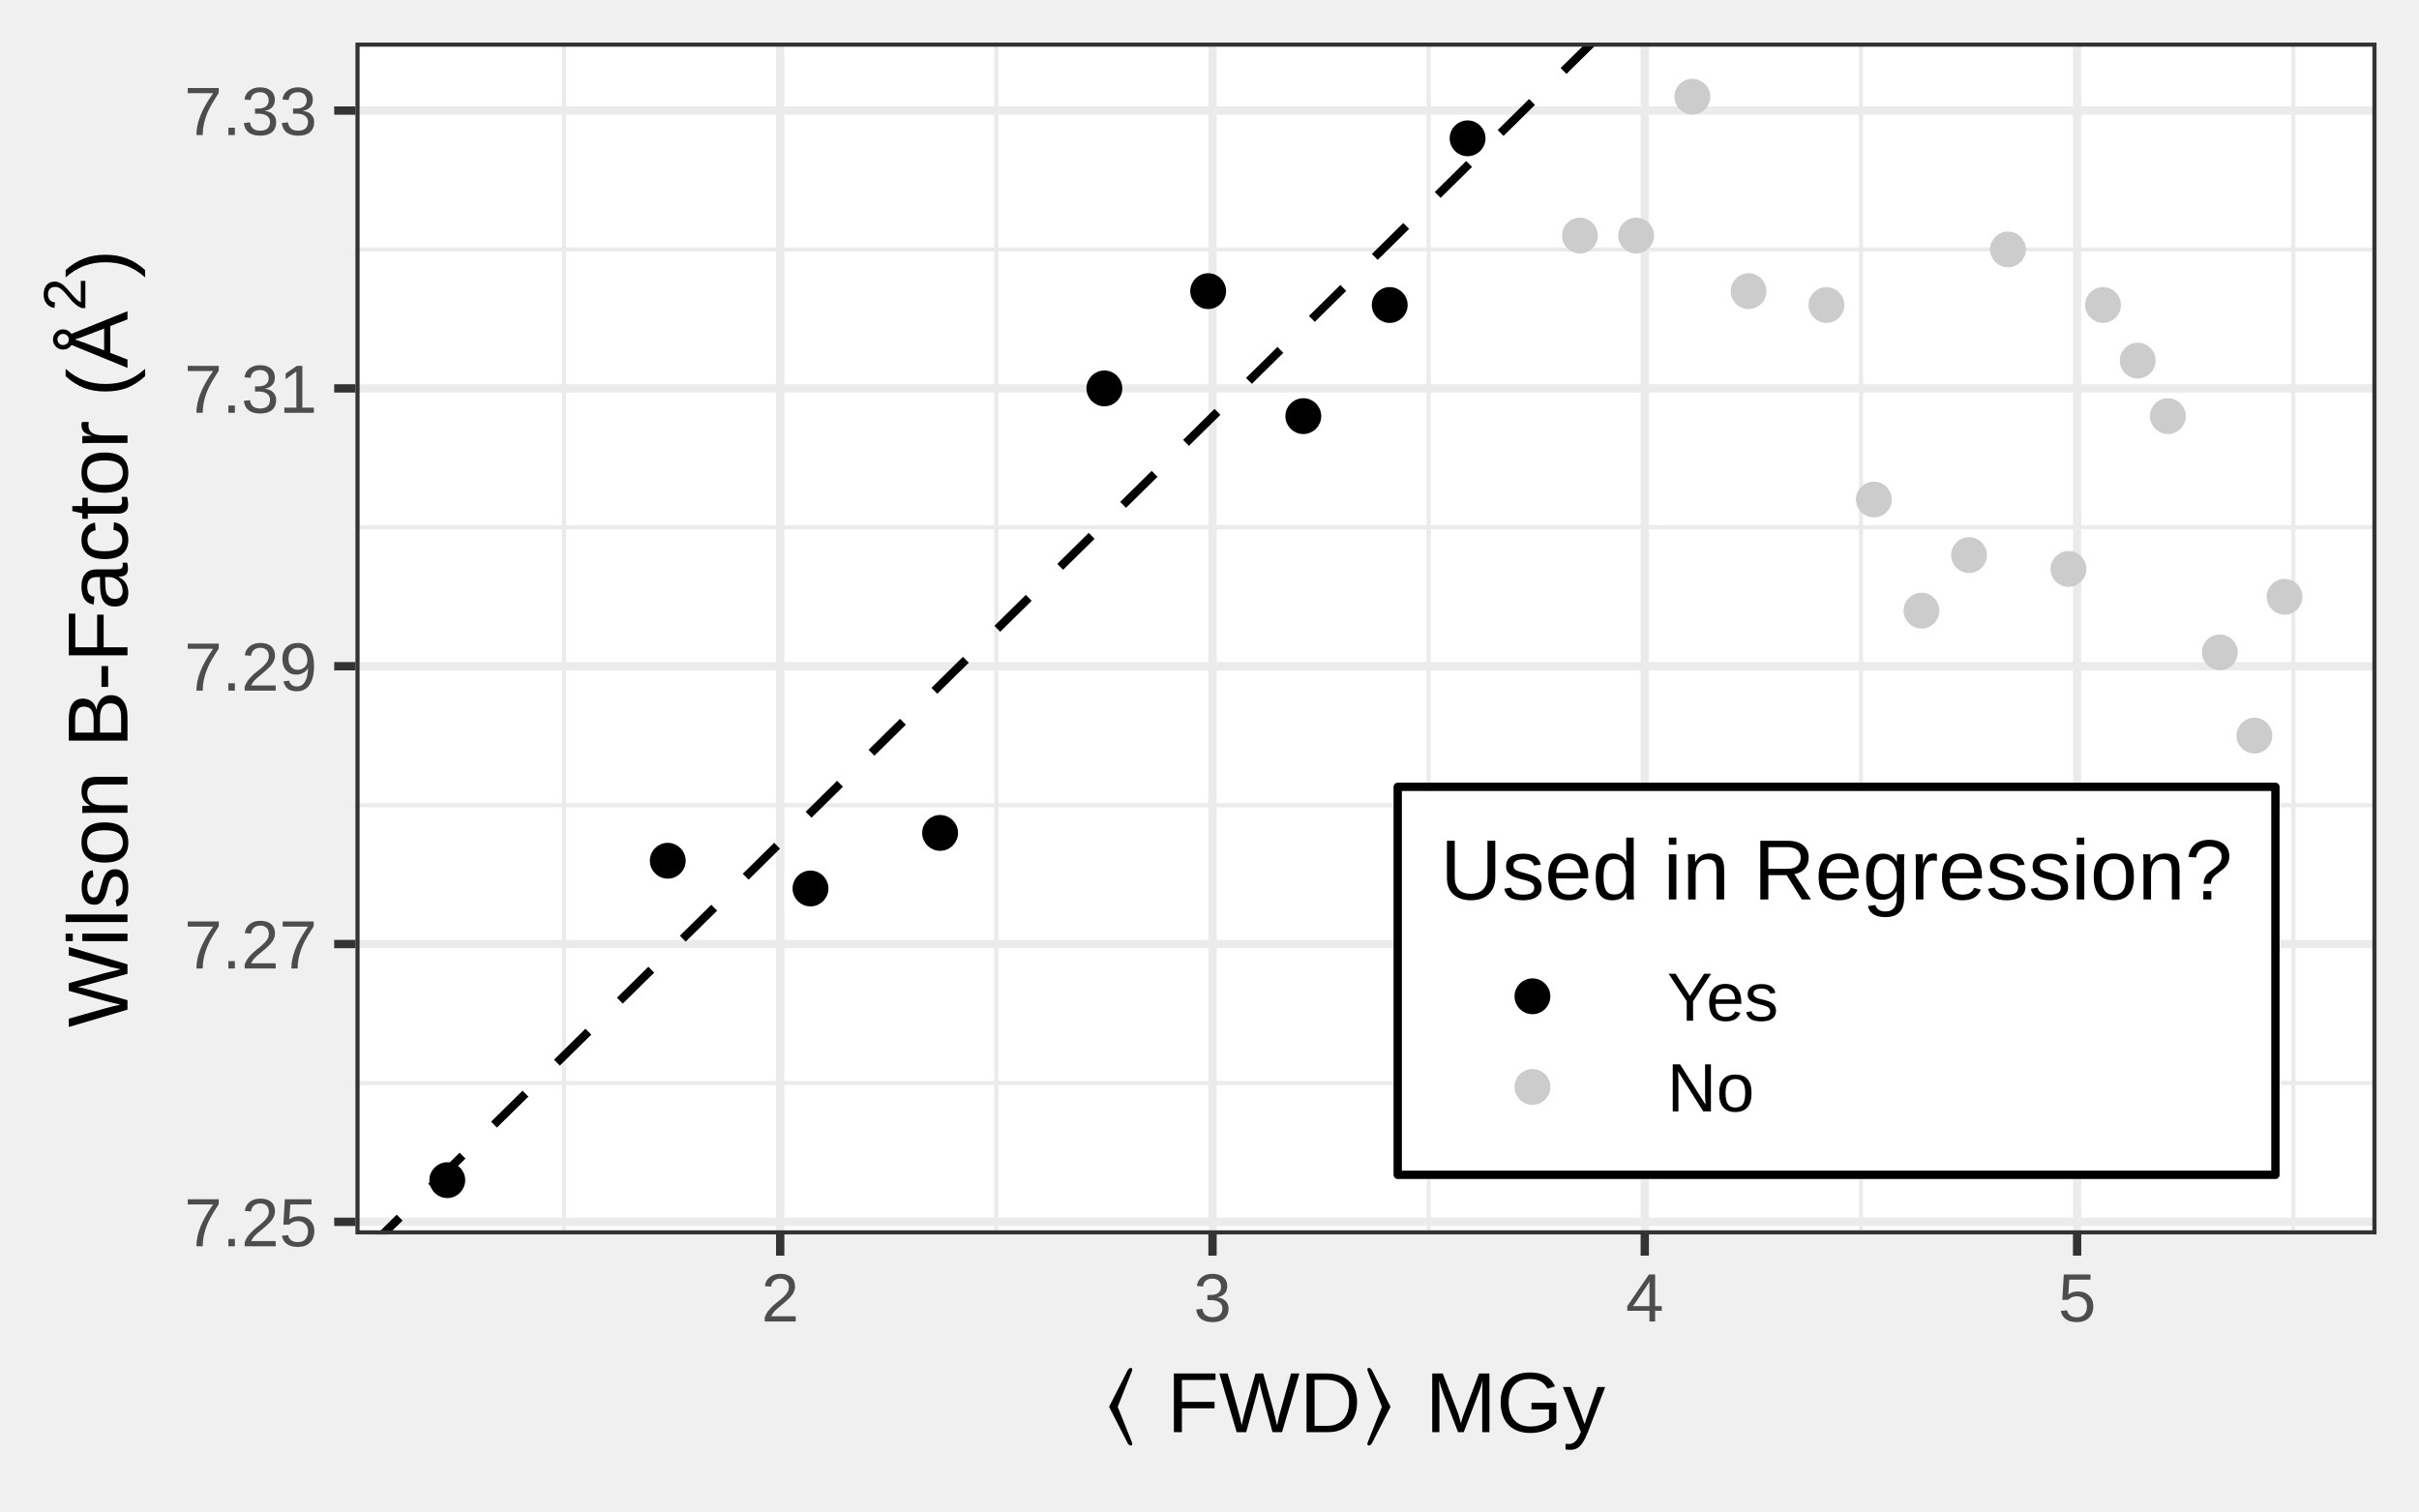
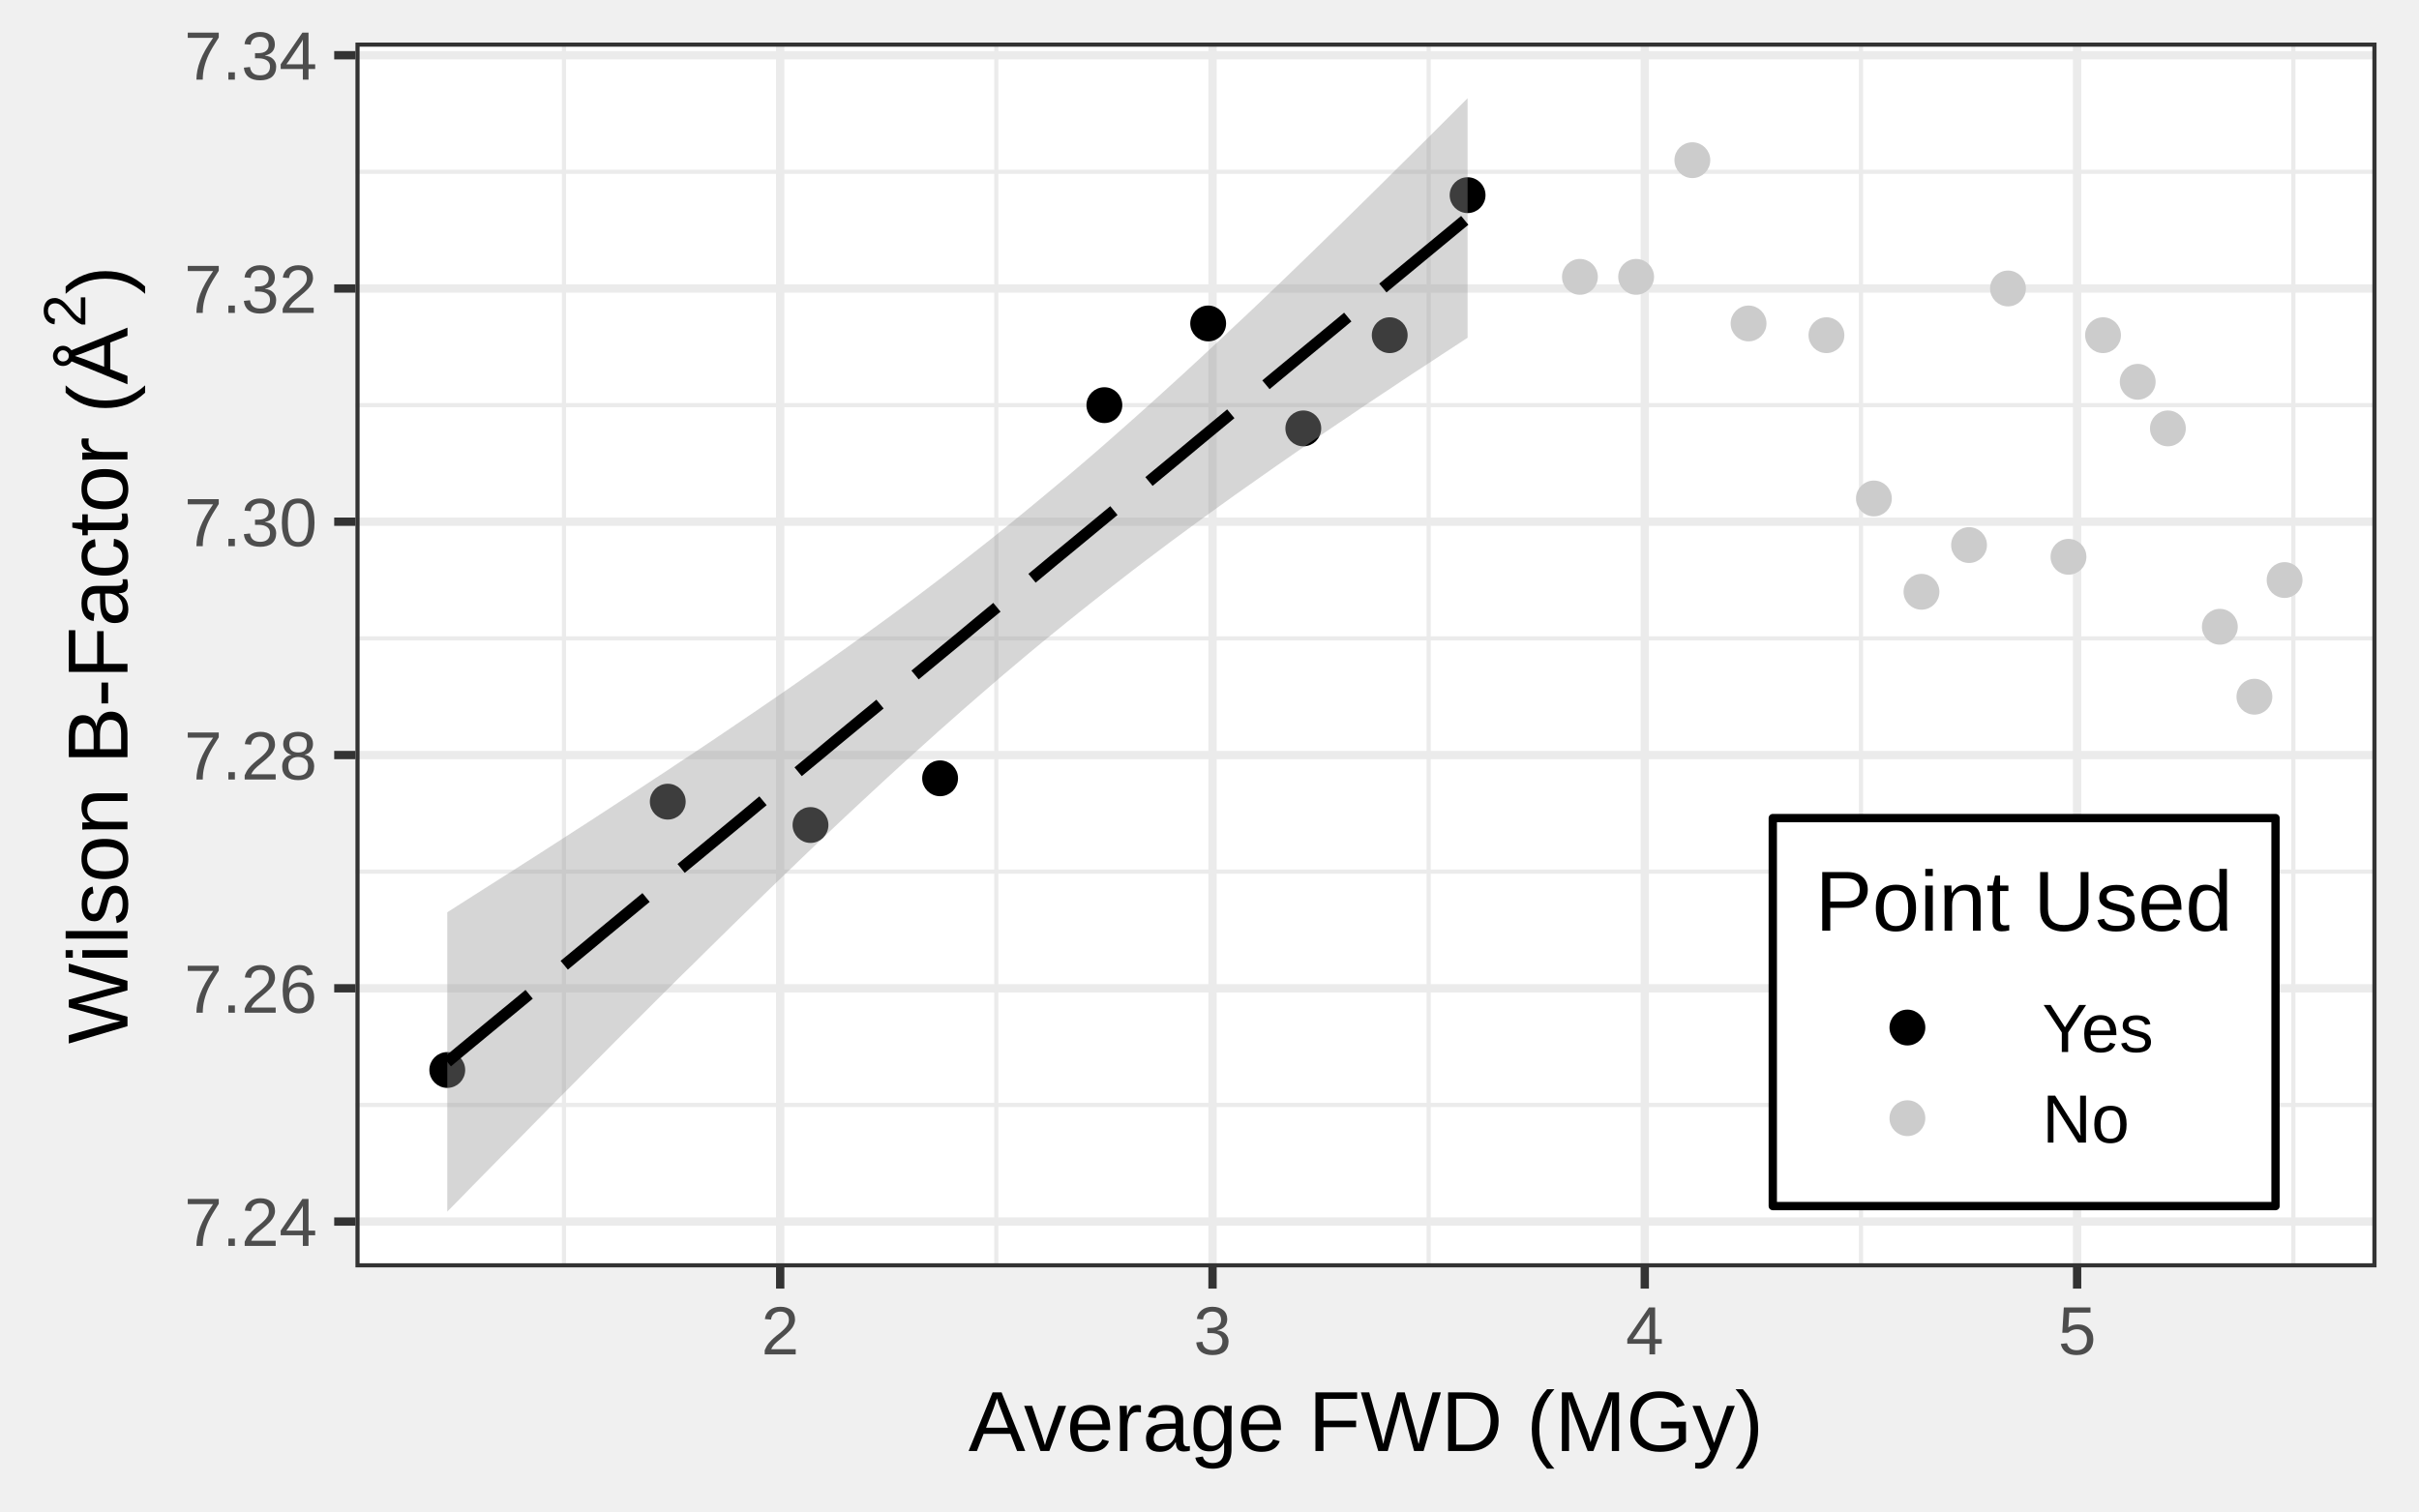
<svg xmlns="http://www.w3.org/2000/svg" width="226.77pt" height="141.73pt" viewBox="0 0 226.77 141.73">
  <g class="svglite">
    <defs>
      <style type="text/css">
    .svglite line, .svglite polyline, .svglite polygon, .svglite path, .svglite rect, .svglite circle {
      fill: none;
      stroke: #000000;
      stroke-linecap: round;
      stroke-linejoin: round;
      stroke-miterlimit: 10.00;
    }
    .svglite text {
      white-space: pre;
    }
    .svglite g.glyphgroup path {
      fill: inherit;
      stroke: none;
    }
  </style>
    </defs>
    <rect width="100%" height="100%" style="stroke: none; fill: none;" />
    <defs>
      <clipPath id="cpMC4wMHwyMjYuNzd8MC4wMHwxNDEuNzM=">
        <rect x="0.00" y="0.00" width="226.77" height="141.73" />
      </clipPath>
    </defs>
    <g clip-path="url(#cpMC4wMHwyMjYuNzd8MC4wMHwxNDEuNzM=)">
</g>
    <defs>
-       <clipPath id="cpMzMuMzJ8MjIyLjc5fDMuOTl8MTE1Ljc0">
-         <rect x="33.32" y="3.99" width="189.47" height="111.76" />
+       <clipPath id="cpMzMuMzJ8MjIyLjc5fDMuOTl8MTE4Ljgz">
+         <rect x="33.32" y="3.99" width="189.47" height="114.85" />
      </clipPath>
    </defs>
-     <g clip-path="url(#cpMzMuMzJ8MjIyLjc5fDMuOTl8MTE1Ljc0)">
-       <rect x="33.32" y="3.99" width="189.47" height="111.76" style="stroke-width: 0.78; stroke: none; fill: #FFFFFF;" />
-       <polyline points="33.32,101.55 222.79,101.55 " style="stroke-width: 0.39; stroke: #EBEBEB; stroke-linecap: butt;" />
-       <polyline points="33.32,75.50 222.79,75.50 " style="stroke-width: 0.39; stroke: #EBEBEB; stroke-linecap: butt;" />
-       <polyline points="33.32,49.44 222.79,49.44 " style="stroke-width: 0.39; stroke: #EBEBEB; stroke-linecap: butt;" />
-       <polyline points="33.32,23.39 222.79,23.39 " style="stroke-width: 0.39; stroke: #EBEBEB; stroke-linecap: butt;" />
-       <polyline points="52.87,115.74 52.87,3.99 " style="stroke-width: 0.39; stroke: #EBEBEB; stroke-linecap: butt;" />
-       <polyline points="93.40,115.74 93.40,3.99 " style="stroke-width: 0.39; stroke: #EBEBEB; stroke-linecap: butt;" />
-       <polyline points="133.93,115.74 133.93,3.99 " style="stroke-width: 0.39; stroke: #EBEBEB; stroke-linecap: butt;" />
-       <polyline points="174.46,115.74 174.46,3.99 " style="stroke-width: 0.39; stroke: #EBEBEB; stroke-linecap: butt;" />
-       <polyline points="214.99,115.74 214.99,3.99 " style="stroke-width: 0.39; stroke: #EBEBEB; stroke-linecap: butt;" />
-       <polyline points="33.32,114.57 222.79,114.57 " style="stroke-width: 0.78; stroke: #EBEBEB; stroke-linecap: butt;" />
-       <polyline points="33.32,88.52 222.79,88.52 " style="stroke-width: 0.78; stroke: #EBEBEB; stroke-linecap: butt;" />
-       <polyline points="33.32,62.47 222.79,62.47 " style="stroke-width: 0.78; stroke: #EBEBEB; stroke-linecap: butt;" />
-       <polyline points="33.32,36.42 222.79,36.42 " style="stroke-width: 0.78; stroke: #EBEBEB; stroke-linecap: butt;" />
-       <polyline points="33.32,10.37 222.79,10.37 " style="stroke-width: 0.78; stroke: #EBEBEB; stroke-linecap: butt;" />
-       <polyline points="73.14,115.74 73.14,3.99 " style="stroke-width: 0.78; stroke: #EBEBEB; stroke-linecap: butt;" />
-       <polyline points="113.67,115.74 113.67,3.99 " style="stroke-width: 0.78; stroke: #EBEBEB; stroke-linecap: butt;" />
-       <polyline points="154.19,115.74 154.19,3.99 " style="stroke-width: 0.78; stroke: #EBEBEB; stroke-linecap: butt;" />
-       <polyline points="194.72,115.74 194.72,3.99 " style="stroke-width: 0.78; stroke: #EBEBEB; stroke-linecap: butt;" />
-       <circle cx="41.93" cy="110.66" r="1.42" style="stroke-width: 0.52; fill: #000000;" />
-       <circle cx="62.60" cy="80.71" r="1.42" style="stroke-width: 0.52; fill: #000000;" />
-       <circle cx="75.98" cy="83.31" r="1.42" style="stroke-width: 0.52; fill: #000000;" />
-       <circle cx="88.13" cy="78.10" r="1.42" style="stroke-width: 0.52; fill: #000000;" />
-       <circle cx="103.53" cy="36.42" r="1.42" style="stroke-width: 0.52; fill: #000000;" />
-       <circle cx="113.26" cy="27.30" r="1.42" style="stroke-width: 0.52; fill: #000000;" />
-       <circle cx="122.18" cy="39.02" r="1.42" style="stroke-width: 0.52; fill: #000000;" />
-       <circle cx="130.28" cy="28.60" r="1.42" style="stroke-width: 0.52; fill: #000000;" />
-       <circle cx="137.58" cy="12.97" r="1.42" style="stroke-width: 0.52; fill: #000000;" />
-       <circle cx="148.11" cy="22.09" r="1.42" style="stroke-width: 0.52; stroke: #CCCCCC; fill: #CCCCCC;" />
-       <circle cx="153.38" cy="22.09" r="1.42" style="stroke-width: 0.52; stroke: #CCCCCC; fill: #CCCCCC;" />
-       <circle cx="158.65" cy="9.07" r="1.42" style="stroke-width: 0.52; stroke: #CCCCCC; fill: #CCCCCC;" />
-       <circle cx="163.92" cy="27.30" r="1.42" style="stroke-width: 0.52; stroke: #CCCCCC; fill: #CCCCCC;" />
-       <circle cx="171.22" cy="28.60" r="1.42" style="stroke-width: 0.52; stroke: #CCCCCC; fill: #CCCCCC;" />
-       <circle cx="175.67" cy="46.84" r="1.42" style="stroke-width: 0.52; stroke: #CCCCCC; fill: #CCCCCC;" />
-       <circle cx="180.13" cy="57.26" r="1.42" style="stroke-width: 0.52; stroke: #CCCCCC; fill: #CCCCCC;" />
-       <circle cx="184.59" cy="52.05" r="1.42" style="stroke-width: 0.52; stroke: #CCCCCC; fill: #CCCCCC;" />
-       <circle cx="188.24" cy="23.39" r="1.42" style="stroke-width: 0.52; stroke: #CCCCCC; fill: #CCCCCC;" />
-       <circle cx="193.91" cy="53.35" r="1.42" style="stroke-width: 0.52; stroke: #CCCCCC; fill: #CCCCCC;" />
-       <circle cx="197.15" cy="28.60" r="1.42" style="stroke-width: 0.52; stroke: #CCCCCC; fill: #CCCCCC;" />
-       <circle cx="200.40" cy="33.81" r="1.42" style="stroke-width: 0.52; stroke: #CCCCCC; fill: #CCCCCC;" />
-       <circle cx="203.23" cy="39.02" r="1.42" style="stroke-width: 0.52; stroke: #CCCCCC; fill: #CCCCCC;" />
-       <circle cx="208.10" cy="61.17" r="1.42" style="stroke-width: 0.52; stroke: #CCCCCC; fill: #CCCCCC;" />
-       <circle cx="211.34" cy="68.98" r="1.42" style="stroke-width: 0.52; stroke: #CCCCCC; fill: #CCCCCC;" />
-       <circle cx="214.17" cy="55.96" r="1.42" style="stroke-width: 0.52; stroke: #CCCCCC; fill: #CCCCCC;" />
-       <line x1="-77.54" y1="227.50" x2="262.69" y2="-107.77" style="stroke-width: 0.78; stroke-dasharray: 4.14,4.14; stroke-linecap: butt;" />
-       <rect x="33.32" y="3.99" width="189.47" height="111.76" style="stroke-width: 0.78; stroke: #333333;" />
+     <g clip-path="url(#cpMzMuMzJ8MjIyLjc5fDMuOTl8MTE4Ljgz)">
+       <rect x="33.32" y="3.99" width="189.47" height="114.85" style="stroke-width: 0.78; stroke: none; fill: #FFFFFF;" />
+       <polyline points="33.32,103.61 222.79,103.61 " style="stroke-width: 0.39; stroke: #EBEBEB; stroke-linecap: butt;" />
+       <polyline points="33.32,81.73 222.79,81.73 " style="stroke-width: 0.39; stroke: #EBEBEB; stroke-linecap: butt;" />
+       <polyline points="33.32,59.86 222.79,59.86 " style="stroke-width: 0.39; stroke: #EBEBEB; stroke-linecap: butt;" />
+       <polyline points="33.32,37.99 222.79,37.99 " style="stroke-width: 0.39; stroke: #EBEBEB; stroke-linecap: butt;" />
+       <polyline points="33.32,16.11 222.79,16.11 " style="stroke-width: 0.39; stroke: #EBEBEB; stroke-linecap: butt;" />
+       <polyline points="52.87,118.83 52.87,3.99 " style="stroke-width: 0.39; stroke: #EBEBEB; stroke-linecap: butt;" />
+       <polyline points="93.40,118.83 93.40,3.99 " style="stroke-width: 0.39; stroke: #EBEBEB; stroke-linecap: butt;" />
+       <polyline points="133.93,118.83 133.93,3.99 " style="stroke-width: 0.39; stroke: #EBEBEB; stroke-linecap: butt;" />
+       <polyline points="174.46,118.83 174.46,3.99 " style="stroke-width: 0.39; stroke: #EBEBEB; stroke-linecap: butt;" />
+       <polyline points="214.99,118.83 214.99,3.99 " style="stroke-width: 0.39; stroke: #EBEBEB; stroke-linecap: butt;" />
+       <polyline points="33.32,114.54 222.79,114.54 " style="stroke-width: 0.78; stroke: #EBEBEB; stroke-linecap: butt;" />
+       <polyline points="33.32,92.67 222.79,92.67 " style="stroke-width: 0.78; stroke: #EBEBEB; stroke-linecap: butt;" />
+       <polyline points="33.32,70.80 222.79,70.80 " style="stroke-width: 0.78; stroke: #EBEBEB; stroke-linecap: butt;" />
+       <polyline points="33.32,48.92 222.79,48.92 " style="stroke-width: 0.78; stroke: #EBEBEB; stroke-linecap: butt;" />
+       <polyline points="33.32,27.05 222.79,27.05 " style="stroke-width: 0.78; stroke: #EBEBEB; stroke-linecap: butt;" />
+       <polyline points="33.32,5.18 222.79,5.18 " style="stroke-width: 0.78; stroke: #EBEBEB; stroke-linecap: butt;" />
+       <polyline points="73.14,118.83 73.14,3.99 " style="stroke-width: 0.78; stroke: #EBEBEB; stroke-linecap: butt;" />
+       <polyline points="113.67,118.83 113.67,3.99 " style="stroke-width: 0.78; stroke: #EBEBEB; stroke-linecap: butt;" />
+       <polyline points="154.19,118.83 154.19,3.99 " style="stroke-width: 0.78; stroke: #EBEBEB; stroke-linecap: butt;" />
+       <polyline points="194.72,118.83 194.72,3.99 " style="stroke-width: 0.78; stroke: #EBEBEB; stroke-linecap: butt;" />
+       <circle cx="41.93" cy="100.33" r="1.42" style="stroke-width: 0.52; fill: #000000;" />
+       <circle cx="62.60" cy="75.17" r="1.42" style="stroke-width: 0.52; fill: #000000;" />
+       <circle cx="75.98" cy="77.36" r="1.42" style="stroke-width: 0.52; fill: #000000;" />
+       <circle cx="88.13" cy="72.98" r="1.42" style="stroke-width: 0.52; fill: #000000;" />
+       <circle cx="103.53" cy="37.99" r="1.42" style="stroke-width: 0.52; fill: #000000;" />
+       <circle cx="113.26" cy="30.33" r="1.42" style="stroke-width: 0.52; fill: #000000;" />
+       <circle cx="122.18" cy="40.17" r="1.42" style="stroke-width: 0.52; fill: #000000;" />
+       <circle cx="130.28" cy="31.43" r="1.42" style="stroke-width: 0.52; fill: #000000;" />
+       <circle cx="137.58" cy="18.30" r="1.42" style="stroke-width: 0.52; fill: #000000;" />
+       <circle cx="148.11" cy="25.96" r="1.42" style="stroke-width: 0.52; stroke: #CCCCCC; fill: #CCCCCC;" />
+       <circle cx="153.38" cy="25.96" r="1.42" style="stroke-width: 0.52; stroke: #CCCCCC; fill: #CCCCCC;" />
+       <circle cx="158.65" cy="15.02" r="1.42" style="stroke-width: 0.52; stroke: #CCCCCC; fill: #CCCCCC;" />
+       <circle cx="163.92" cy="30.33" r="1.42" style="stroke-width: 0.52; stroke: #CCCCCC; fill: #CCCCCC;" />
+       <circle cx="171.22" cy="31.43" r="1.42" style="stroke-width: 0.52; stroke: #CCCCCC; fill: #CCCCCC;" />
+       <circle cx="175.67" cy="46.74" r="1.42" style="stroke-width: 0.52; stroke: #CCCCCC; fill: #CCCCCC;" />
+       <circle cx="180.13" cy="55.49" r="1.42" style="stroke-width: 0.52; stroke: #CCCCCC; fill: #CCCCCC;" />
+       <circle cx="184.59" cy="51.11" r="1.42" style="stroke-width: 0.52; stroke: #CCCCCC; fill: #CCCCCC;" />
+       <circle cx="188.24" cy="27.05" r="1.42" style="stroke-width: 0.52; stroke: #CCCCCC; fill: #CCCCCC;" />
+       <circle cx="193.91" cy="52.21" r="1.42" style="stroke-width: 0.52; stroke: #CCCCCC; fill: #CCCCCC;" />
+       <circle cx="197.15" cy="31.43" r="1.42" style="stroke-width: 0.52; stroke: #CCCCCC; fill: #CCCCCC;" />
+       <circle cx="200.40" cy="35.80" r="1.42" style="stroke-width: 0.52; stroke: #CCCCCC; fill: #CCCCCC;" />
+       <circle cx="203.23" cy="40.17" r="1.42" style="stroke-width: 0.52; stroke: #CCCCCC; fill: #CCCCCC;" />
+       <circle cx="208.10" cy="58.77" r="1.42" style="stroke-width: 0.52; stroke: #CCCCCC; fill: #CCCCCC;" />
+       <circle cx="211.34" cy="65.33" r="1.42" style="stroke-width: 0.52; stroke: #CCCCCC; fill: #CCCCCC;" />
+       <circle cx="214.17" cy="54.39" r="1.42" style="stroke-width: 0.52; stroke: #CCCCCC; fill: #CCCCCC;" />
+       <polygon points="41.93,85.54 43.14,84.77 44.35,84.00 45.56,83.23 46.77,82.46 47.99,81.69 49.20,80.91 50.41,80.14 51.62,79.36 52.83,78.58 54.04,77.80 55.25,77.02 56.46,76.23 57.67,75.44 58.88,74.65 60.09,73.86 61.30,73.06 62.51,72.27 63.72,71.46 64.94,70.66 66.15,69.85 67.36,69.04 68.57,68.22 69.78,67.40 70.99,66.58 72.20,65.75 73.41,64.92 74.62,64.08 75.83,63.23 77.04,62.38 78.25,61.52 79.46,60.66 80.67,59.79 81.89,58.91 83.10,58.03 84.31,57.14 85.52,56.24 86.73,55.33 87.94,54.41 89.15,53.48 90.36,52.54 91.57,51.59 92.78,50.64 93.99,49.67 95.20,48.69 96.41,47.70 97.62,46.70 98.83,45.69 100.05,44.67 101.26,43.64 102.47,42.60 103.68,41.55 104.89,40.48 106.10,39.41 107.31,38.33 108.52,37.24 109.73,36.14 110.94,35.04 112.15,33.92 113.36,32.80 114.57,31.67 115.78,30.53 117.00,29.39 118.21,28.24 119.42,27.08 120.63,25.92 121.84,24.75 123.05,23.58 124.26,22.40 125.47,21.22 126.68,20.03 127.89,18.84 129.10,17.65 130.31,16.45 131.52,15.25 132.73,14.05 133.95,12.84 135.16,11.63 136.37,10.42 137.58,9.21 137.58,31.67 136.37,32.46 135.16,33.25 133.95,34.05 132.73,34.84 131.52,35.64 130.31,36.45 129.10,37.25 127.89,38.06 126.68,38.88 125.47,39.69 124.26,40.51 123.05,41.34 121.84,42.17 120.63,43.01 119.42,43.85 118.21,44.70 117.00,45.55 115.78,46.41 114.57,47.28 113.36,48.15 112.15,49.03 110.94,49.92 109.73,50.81 108.52,51.72 107.31,52.63 106.10,53.55 104.89,54.49 103.68,55.43 102.47,56.38 101.26,57.34 100.05,58.31 98.83,59.30 97.62,60.29 96.41,61.29 95.20,62.31 93.99,63.33 92.78,64.37 91.57,65.42 90.36,66.47 89.15,67.54 87.94,68.61 86.73,69.70 85.52,70.79 84.31,71.89 83.10,73.00 81.89,74.12 80.67,75.25 79.46,76.38 78.25,77.52 77.04,78.67 75.83,79.82 74.62,80.98 73.41,82.15 72.20,83.31 70.99,84.49 69.78,85.67 68.57,86.85 67.36,88.04 66.15,89.23 64.94,90.43 63.72,91.62 62.51,92.83 61.30,94.03 60.09,95.24 58.88,96.45 57.67,97.66 56.46,98.88 55.25,100.10 54.04,101.32 52.83,102.54 51.62,103.76 50.41,104.99 49.20,106.22 47.99,107.45 46.77,108.68 45.56,109.91 44.35,111.14 43.14,112.38 41.93,113.61 " style="stroke-width: 0.00; stroke: none; stroke-linecap: butt; fill: #999999; fill-opacity: 0.40;" />
+       <polyline points="41.93,85.54 43.14,84.77 44.35,84.00 45.56,83.23 46.77,82.46 47.99,81.69 49.20,80.91 50.41,80.14 51.62,79.36 52.83,78.58 54.04,77.80 55.25,77.02 56.46,76.23 57.67,75.44 58.88,74.65 60.09,73.86 61.30,73.06 62.51,72.27 63.72,71.46 64.94,70.66 66.15,69.85 67.36,69.04 68.57,68.22 69.78,67.40 70.99,66.58 72.20,65.75 73.41,64.92 74.62,64.08 75.83,63.23 77.04,62.38 78.25,61.52 79.46,60.66 80.67,59.79 81.89,58.91 83.10,58.03 84.31,57.14 85.52,56.24 86.73,55.33 87.94,54.41 89.15,53.48 90.36,52.54 91.57,51.59 92.78,50.64 93.99,49.67 95.20,48.69 96.41,47.70 97.62,46.70 98.83,45.69 100.05,44.67 101.26,43.64 102.47,42.60 103.68,41.55 104.89,40.48 106.10,39.41 107.31,38.33 108.52,37.24 109.73,36.14 110.94,35.04 112.15,33.92 113.36,32.80 114.57,31.67 115.78,30.53 117.00,29.39 118.21,28.24 119.42,27.08 120.63,25.92 121.84,24.75 123.05,23.58 124.26,22.40 125.47,21.22 126.68,20.03 127.89,18.84 129.10,17.65 130.31,16.45 131.52,15.25 132.73,14.05 133.95,12.84 135.16,11.63 136.37,10.42 137.58,9.21 " style="stroke-width: 1.07; stroke: none; stroke-dasharray: 9.96,4.27; stroke-linecap: butt;" />
+       <polyline points="137.58,31.67 136.37,32.46 135.16,33.25 133.95,34.05 132.73,34.84 131.52,35.64 130.31,36.45 129.10,37.25 127.89,38.06 126.68,38.88 125.47,39.69 124.26,40.51 123.05,41.34 121.84,42.17 120.63,43.01 119.42,43.85 118.21,44.70 117.00,45.55 115.78,46.41 114.57,47.28 113.36,48.15 112.15,49.03 110.94,49.92 109.73,50.81 108.52,51.72 107.31,52.63 106.10,53.55 104.89,54.49 103.68,55.43 102.47,56.38 101.26,57.34 100.05,58.31 98.83,59.30 97.62,60.29 96.41,61.29 95.20,62.31 93.99,63.33 92.78,64.37 91.57,65.42 90.36,66.47 89.15,67.54 87.94,68.61 86.73,69.70 85.52,70.79 84.31,71.89 83.10,73.00 81.89,74.12 80.67,75.25 79.46,76.38 78.25,77.52 77.04,78.67 75.83,79.82 74.62,80.98 73.41,82.15 72.20,83.31 70.99,84.49 69.78,85.67 68.57,86.85 67.36,88.04 66.15,89.23 64.94,90.43 63.72,91.62 62.51,92.83 61.30,94.03 60.09,95.24 58.88,96.45 57.67,97.66 56.46,98.88 55.25,100.10 54.04,101.32 52.83,102.54 51.62,103.76 50.41,104.99 49.20,106.22 47.99,107.45 46.77,108.68 45.56,109.91 44.35,111.14 43.14,112.38 41.93,113.61 " style="stroke-width: 1.07; stroke: none; stroke-dasharray: 9.96,4.27; stroke-linecap: butt;" />
+       <polyline points="41.93,99.58 43.14,98.57 44.35,97.57 45.56,96.57 46.77,95.57 47.99,94.57 49.20,93.57 50.41,92.56 51.62,91.56 52.83,90.56 54.04,89.56 55.25,88.56 56.46,87.55 57.67,86.55 58.88,85.55 60.09,84.55 61.30,83.55 62.51,82.55 63.72,81.54 64.94,80.54 66.15,79.54 67.36,78.54 68.57,77.54 69.78,76.54 70.99,75.53 72.20,74.53 73.41,73.53 74.62,72.53 75.83,71.53 77.04,70.53 78.25,69.52 79.46,68.52 80.67,67.52 81.89,66.52 83.10,65.52 84.31,64.51 85.52,63.51 86.73,62.51 87.94,61.51 89.15,60.51 90.36,59.51 91.57,58.50 92.78,57.50 93.99,56.50 95.20,55.50 96.41,54.50 97.62,53.50 98.83,52.49 100.05,51.49 101.26,50.49 102.47,49.49 103.68,48.49 104.89,47.49 106.10,46.48 107.31,45.48 108.52,44.48 109.73,43.48 110.94,42.48 112.15,41.47 113.36,40.47 114.57,39.47 115.78,38.47 117.00,37.47 118.21,36.47 119.42,35.46 120.63,34.46 121.84,33.46 123.05,32.46 124.26,31.46 125.47,30.46 126.68,29.45 127.89,28.45 129.10,27.45 130.31,26.45 131.52,25.45 132.73,24.45 133.95,23.44 135.16,22.44 136.37,21.44 137.58,20.44 " style="stroke-width: 1.07; stroke-dasharray: 9.96,4.27; stroke-linecap: butt;" />
+       <rect x="33.32" y="3.99" width="189.47" height="114.85" style="stroke-width: 0.78; stroke: #333333;" />
    </g>
    <g clip-path="url(#cpMC4wMHwyMjYuNzd8MC4wMHwxNDEuNzM=)">
-       <text x="29.73" y="116.86" text-anchor="end" style="font-size: 6.40px;fill: #4D4D4D; font-family: &quot;Arial&quot;;" textLength="12.42px" lengthAdjust="spacingAndGlyphs">7.25</text>
-       <text x="29.73" y="90.81" text-anchor="end" style="font-size: 6.40px;fill: #4D4D4D; font-family: &quot;Arial&quot;;" textLength="12.42px" lengthAdjust="spacingAndGlyphs">7.27</text>
-       <text x="29.73" y="64.76" text-anchor="end" style="font-size: 6.40px;fill: #4D4D4D; font-family: &quot;Arial&quot;;" textLength="12.42px" lengthAdjust="spacingAndGlyphs">7.29</text>
-       <text x="29.73" y="38.71" text-anchor="end" style="font-size: 6.40px;fill: #4D4D4D; font-family: &quot;Arial&quot;;" textLength="12.42px" lengthAdjust="spacingAndGlyphs">7.31</text>
-       <text x="29.73" y="12.66" text-anchor="end" style="font-size: 6.40px;fill: #4D4D4D; font-family: &quot;Arial&quot;;" textLength="12.42px" lengthAdjust="spacingAndGlyphs">7.33</text>
-       <polyline points="31.33,114.57 33.32,114.57 " style="stroke-width: 0.78; stroke: #333333; stroke-linecap: butt;" />
-       <polyline points="31.33,88.52 33.32,88.52 " style="stroke-width: 0.78; stroke: #333333; stroke-linecap: butt;" />
-       <polyline points="31.33,62.47 33.32,62.47 " style="stroke-width: 0.78; stroke: #333333; stroke-linecap: butt;" />
-       <polyline points="31.33,36.42 33.32,36.42 " style="stroke-width: 0.78; stroke: #333333; stroke-linecap: butt;" />
-       <polyline points="31.33,10.37 33.32,10.37 " style="stroke-width: 0.78; stroke: #333333; stroke-linecap: butt;" />
-       <polyline points="73.14,117.74 73.14,115.74 " style="stroke-width: 0.78; stroke: #333333; stroke-linecap: butt;" />
-       <polyline points="113.67,117.74 113.67,115.74 " style="stroke-width: 0.78; stroke: #333333; stroke-linecap: butt;" />
-       <polyline points="154.19,117.74 154.19,115.74 " style="stroke-width: 0.78; stroke: #333333; stroke-linecap: butt;" />
-       <polyline points="194.72,117.74 194.72,115.74 " style="stroke-width: 0.78; stroke: #333333; stroke-linecap: butt;" />
-       <text x="73.14" y="123.91" text-anchor="middle" style="font-size: 6.40px;fill: #4D4D4D; font-family: &quot;Arial&quot;;" textLength="3.55px" lengthAdjust="spacingAndGlyphs">2</text>
-       <text x="113.67" y="123.91" text-anchor="middle" style="font-size: 6.40px;fill: #4D4D4D; font-family: &quot;Arial&quot;;" textLength="3.55px" lengthAdjust="spacingAndGlyphs">3</text>
-       <text x="154.19" y="123.91" text-anchor="middle" style="font-size: 6.40px;fill: #4D4D4D; font-family: &quot;Arial&quot;;" textLength="3.55px" lengthAdjust="spacingAndGlyphs">4</text>
-       <text x="194.72" y="123.91" text-anchor="middle" style="font-size: 6.40px;fill: #4D4D4D; font-family: &quot;Arial&quot;;" textLength="3.55px" lengthAdjust="spacingAndGlyphs">5</text>
-       <text x="103.39" y="134.29" style="font-size: 10.00px; font-family: &quot;Symbol&quot;;" textLength="3.30px" lengthAdjust="spacingAndGlyphs">〈</text>
-       <text x="109.39" y="134.29" style="font-size: 8.00px; font-family: &quot;Arial&quot;;" textLength="18.22px" lengthAdjust="spacingAndGlyphs">FWD</text>
-       <text x="127.61" y="134.29" style="font-size: 10.00px; font-family: &quot;Symbol&quot;;" textLength="3.30px" lengthAdjust="spacingAndGlyphs">〉</text>
-       <text x="133.61" y="134.29" style="font-size: 8.00px; font-family: &quot;Arial&quot;;" textLength="19.11px" lengthAdjust="spacingAndGlyphs"> MGy</text>
-       <text transform="translate(11.95,96.33) rotate(-90)" style="font-size: 8.00px; font-family: &quot;Arial&quot;;" textLength="61.83px" lengthAdjust="spacingAndGlyphs">Wilson B-Factor (</text>
-       <text transform="translate(11.95,34.51) rotate(-90)" style="font-size: 8.00px; font-family: &quot;Arial&quot;;" textLength="5.34px" lengthAdjust="spacingAndGlyphs">Å</text>
-       <text transform="translate(8.00,29.17) rotate(-90)" style="font-size: 5.60px; font-family: &quot;Arial&quot;;" textLength="3.11px" lengthAdjust="spacingAndGlyphs">2</text>
-       <text transform="translate(11.95,26.06) rotate(-90)" style="font-size: 8.00px; font-family: &quot;Arial&quot;;" textLength="2.67px" lengthAdjust="spacingAndGlyphs">)</text>
-       <rect x="131.03" y="73.78" width="82.28" height="36.38" style="stroke-width: 0.78; fill: #FFFFFF;" />
-       <text x="135.02" y="84.34" style="font-size: 8.00px; font-family: &quot;Arial&quot;;" textLength="74.31px" lengthAdjust="spacingAndGlyphs">Used in Regression?</text>
-       <rect x="135.02" y="89.16" width="17.28" height="8.50" style="stroke-width: 0.78; stroke: none; fill: #FFFFFF;" />
-       <circle cx="143.66" cy="93.42" r="1.42" style="stroke-width: 0.52; fill: #000000;" />
-       <rect x="135.02" y="97.67" width="17.28" height="8.50" style="stroke-width: 0.78; stroke: none; fill: #FFFFFF;" />
-       <circle cx="143.66" cy="101.92" r="1.42" style="stroke-width: 0.52; stroke: #CCCCCC; fill: #CCCCCC;" />
-       <text x="156.28" y="95.71" style="font-size: 6.40px; font-family: &quot;Arial&quot;;" textLength="10.42px" lengthAdjust="spacingAndGlyphs">Yes</text>
-       <text x="156.28" y="104.21" style="font-size: 6.40px; font-family: &quot;Arial&quot;;" textLength="8.16px" lengthAdjust="spacingAndGlyphs">No</text>
+       <text x="29.73" y="116.83" text-anchor="end" style="font-size: 6.40px;fill: #4D4D4D; font-family: &quot;Arial&quot;;" textLength="12.42px" lengthAdjust="spacingAndGlyphs">7.24</text>
+       <text x="29.73" y="94.96" text-anchor="end" style="font-size: 6.40px;fill: #4D4D4D; font-family: &quot;Arial&quot;;" textLength="12.42px" lengthAdjust="spacingAndGlyphs">7.26</text>
+       <text x="29.73" y="73.09" text-anchor="end" style="font-size: 6.40px;fill: #4D4D4D; font-family: &quot;Arial&quot;;" textLength="12.42px" lengthAdjust="spacingAndGlyphs">7.28</text>
+       <text x="29.73" y="51.21" text-anchor="end" style="font-size: 6.40px;fill: #4D4D4D; font-family: &quot;Arial&quot;;" textLength="12.42px" lengthAdjust="spacingAndGlyphs">7.30</text>
+       <text x="29.73" y="29.34" text-anchor="end" style="font-size: 6.40px;fill: #4D4D4D; font-family: &quot;Arial&quot;;" textLength="12.42px" lengthAdjust="spacingAndGlyphs">7.32</text>
+       <text x="29.73" y="7.47" text-anchor="end" style="font-size: 6.40px;fill: #4D4D4D; font-family: &quot;Arial&quot;;" textLength="12.42px" lengthAdjust="spacingAndGlyphs">7.34</text>
+       <polyline points="31.33,114.54 33.32,114.54 " style="stroke-width: 0.78; stroke: #333333; stroke-linecap: butt;" />
+       <polyline points="31.33,92.67 33.32,92.67 " style="stroke-width: 0.78; stroke: #333333; stroke-linecap: butt;" />
+       <polyline points="31.33,70.80 33.32,70.80 " style="stroke-width: 0.78; stroke: #333333; stroke-linecap: butt;" />
+       <polyline points="31.33,48.92 33.32,48.92 " style="stroke-width: 0.78; stroke: #333333; stroke-linecap: butt;" />
+       <polyline points="31.33,27.05 33.32,27.05 " style="stroke-width: 0.78; stroke: #333333; stroke-linecap: butt;" />
+       <polyline points="31.33,5.18 33.32,5.18 " style="stroke-width: 0.78; stroke: #333333; stroke-linecap: butt;" />
+       <polyline points="73.14,120.83 73.14,118.83 " style="stroke-width: 0.78; stroke: #333333; stroke-linecap: butt;" />
+       <polyline points="113.67,120.83 113.67,118.83 " style="stroke-width: 0.78; stroke: #333333; stroke-linecap: butt;" />
+       <polyline points="154.19,120.83 154.19,118.83 " style="stroke-width: 0.78; stroke: #333333; stroke-linecap: butt;" />
+       <polyline points="194.72,120.83 194.72,118.83 " style="stroke-width: 0.78; stroke: #333333; stroke-linecap: butt;" />
+       <text x="73.14" y="127.00" text-anchor="middle" style="font-size: 6.40px;fill: #4D4D4D; font-family: &quot;Arial&quot;;" textLength="3.55px" lengthAdjust="spacingAndGlyphs">2</text>
+       <text x="113.67" y="127.00" text-anchor="middle" style="font-size: 6.40px;fill: #4D4D4D; font-family: &quot;Arial&quot;;" textLength="3.55px" lengthAdjust="spacingAndGlyphs">3</text>
+       <text x="154.19" y="127.00" text-anchor="middle" style="font-size: 6.40px;fill: #4D4D4D; font-family: &quot;Arial&quot;;" textLength="3.55px" lengthAdjust="spacingAndGlyphs">4</text>
+       <text x="194.72" y="127.00" text-anchor="middle" style="font-size: 6.40px;fill: #4D4D4D; font-family: &quot;Arial&quot;;" textLength="3.55px" lengthAdjust="spacingAndGlyphs">5</text>
+       <text x="128.05" y="136.06" text-anchor="middle" style="font-size: 8.00px; font-family: &quot;Arial&quot;;" textLength="74.58px" lengthAdjust="spacingAndGlyphs">Average FWD (MGy)</text>
+       <text transform="translate(11.95,97.88) rotate(-90)" style="font-size: 8.00px; font-family: &quot;Arial&quot;;" textLength="61.83px" lengthAdjust="spacingAndGlyphs">Wilson B-Factor (</text>
+       <text transform="translate(11.95,36.05) rotate(-90)" style="font-size: 8.00px; font-family: &quot;Arial&quot;;" textLength="5.34px" lengthAdjust="spacingAndGlyphs">Å</text>
+       <text transform="translate(8.00,30.71) rotate(-90)" style="font-size: 5.60px; font-family: &quot;Arial&quot;;" textLength="3.11px" lengthAdjust="spacingAndGlyphs">2</text>
+       <text transform="translate(11.95,27.60) rotate(-90)" style="font-size: 8.00px; font-family: &quot;Arial&quot;;" textLength="2.67px" lengthAdjust="spacingAndGlyphs">)</text>
+       <rect x="166.19" y="76.71" width="47.13" height="36.38" style="stroke-width: 0.78; fill: #FFFFFF;" />
+       <text x="170.17" y="87.27" style="font-size: 8.00px; font-family: &quot;Arial&quot;;" textLength="39.16px" lengthAdjust="spacingAndGlyphs">Point Used</text>
+       <rect x="170.17" y="92.10" width="17.28" height="8.50" style="stroke-width: 0.78; stroke: none; fill: #FFFFFF;" />
+       <circle cx="178.81" cy="96.35" r="1.42" style="stroke-width: 0.52; fill: #000000;" />
+       <rect x="170.17" y="100.60" width="17.28" height="8.50" style="stroke-width: 0.78; stroke: none; fill: #FFFFFF;" />
+       <circle cx="178.81" cy="104.85" r="1.42" style="stroke-width: 0.52; stroke: #CCCCCC; fill: #CCCCCC;" />
+       <text x="191.44" y="98.64" style="font-size: 6.40px; font-family: &quot;Arial&quot;;" textLength="10.42px" lengthAdjust="spacingAndGlyphs">Yes</text>
+       <text x="191.44" y="107.14" style="font-size: 6.40px; font-family: &quot;Arial&quot;;" textLength="8.16px" lengthAdjust="spacingAndGlyphs">No</text>
    </g>
  </g>
</svg>
